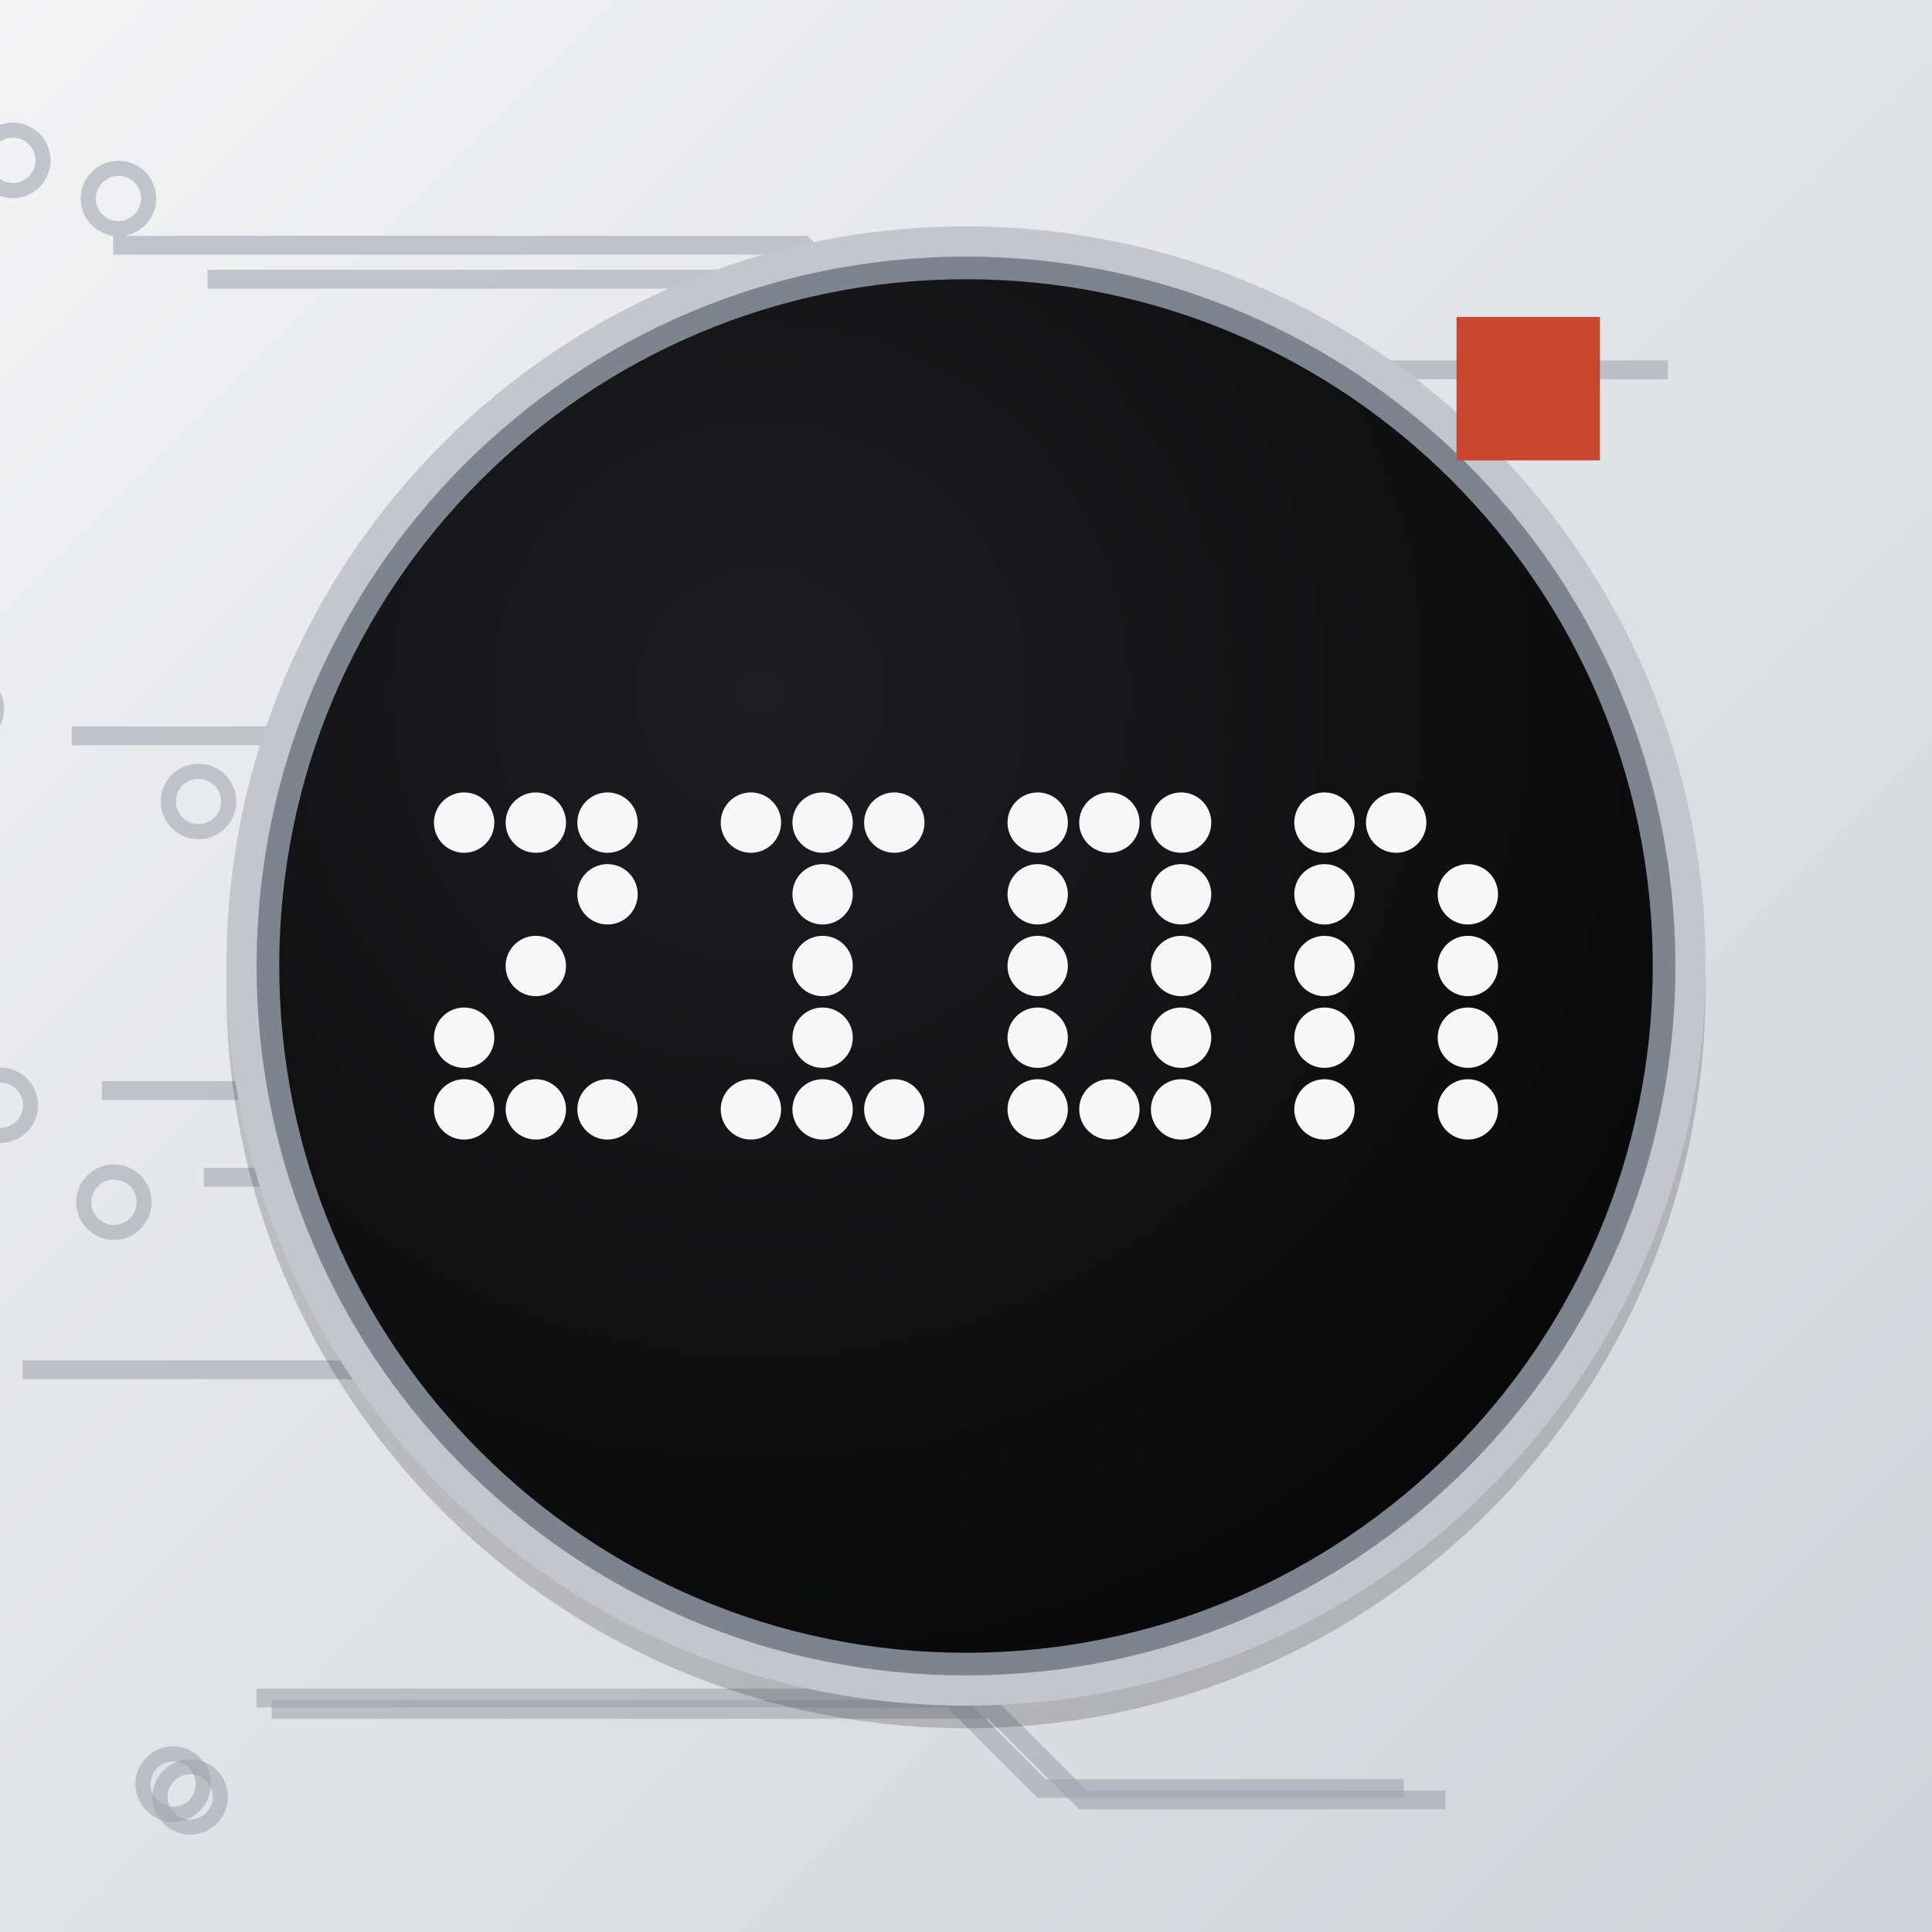
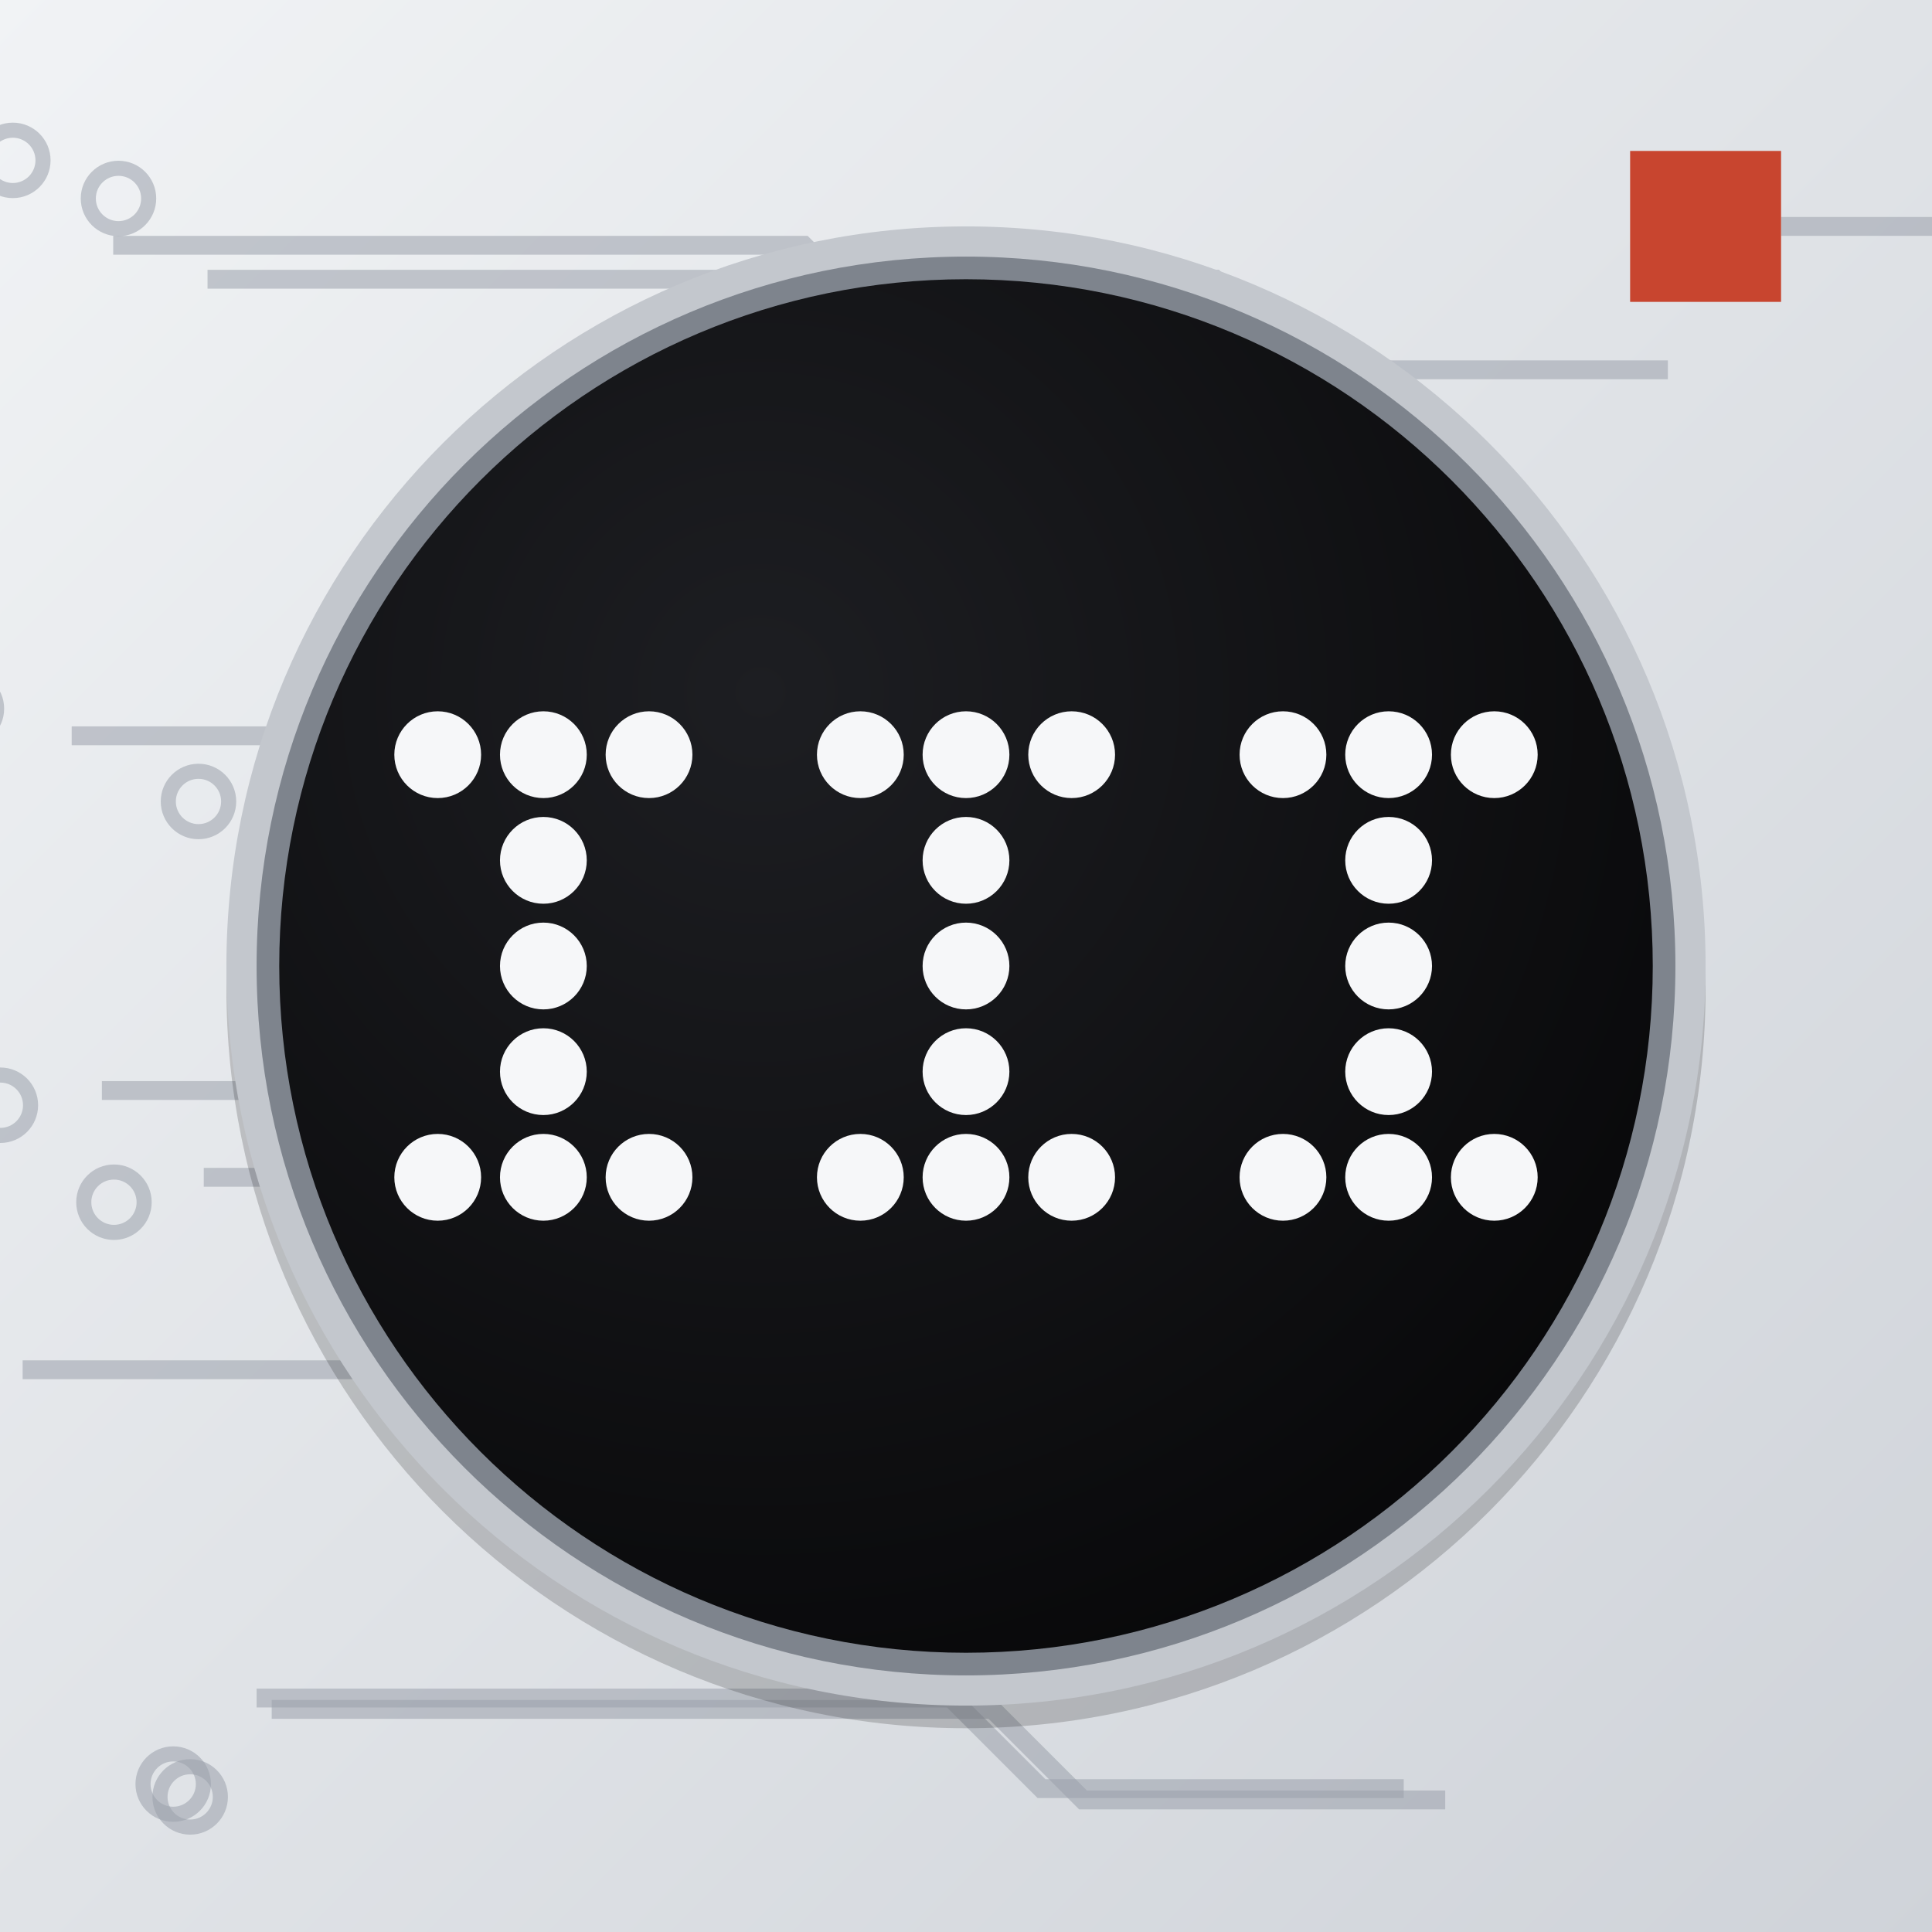
<svg xmlns="http://www.w3.org/2000/svg" viewBox="0 0 512 512">
  <defs>
    <linearGradient id="b" x1="0" y1="0" x2="1" y2="1">
      <stop offset="0" stop-color="#f1f3f5" />
      <stop offset="1" stop-color="#cfd3d9" />
    </linearGradient>
    <radialGradient id="c" cx=".35" cy=".3" r=".9">
      <stop offset="0" stop-color="#1d1e22" />
      <stop offset="1" stop-color="#050506" />
    </radialGradient>
  </defs>
  <rect width="512" height="512" fill="url(#b)" />
  <path d="M19 195H280l24 24H400" fill="none" stroke="#9aa1ab" stroke-width="5" opacity=".55" />
  <circle cx="-8.9" cy="187.8" r="8" fill="none" stroke="#9aa1ab" stroke-width="4" opacity=".55" />
  <path d="M6 363H184l24 24H304" fill="none" stroke="#9aa1ab" stroke-width="5" opacity=".55" />
  <circle cx="-23.4" cy="375.6" r="8" fill="none" stroke="#9aa1ab" stroke-width="4" opacity=".55" />
  <path d="M68 450H252l24 24H372" fill="none" stroke="#9aa1ab" stroke-width="5" opacity=".55" />
  <circle cx="45.9" cy="472.8" r="8" fill="none" stroke="#9aa1ab" stroke-width="4" opacity=".55" />
  <path d="M74 217H248l24 24H368" fill="none" stroke="#9aa1ab" stroke-width="5" opacity=".55" />
  <circle cx="52.6" cy="212.4" r="8" fill="none" stroke="#9aa1ab" stroke-width="4" opacity=".55" />
  <path d="M27 289H196l24 24H316" fill="none" stroke="#9aa1ab" stroke-width="5" opacity=".55" />
  <circle cx="0.1" cy="292.9" r="8" fill="none" stroke="#9aa1ab" stroke-width="4" opacity=".55" />
  <path d="M55 74H322l24 24H442" fill="none" stroke="#9aa1ab" stroke-width="5" opacity=".55" />
  <circle cx="31.4" cy="52.6" r="8" fill="none" stroke="#9aa1ab" stroke-width="4" opacity=".55" />
  <path d="M30 65H213l24 24H333" fill="none" stroke="#9aa1ab" stroke-width="5" opacity=".55" />
  <circle cx="3.4" cy="42.5" r="8" fill="none" stroke="#9aa1ab" stroke-width="4" opacity=".55" />
  <path d="M54 312H229l24 24H349" fill="none" stroke="#9aa1ab" stroke-width="5" opacity=".55" />
  <circle cx="30.2" cy="318.6" r="8" fill="none" stroke="#9aa1ab" stroke-width="4" opacity=".55" />
  <path d="M72 453H263l24 24H383" fill="none" stroke="#9aa1ab" stroke-width="5" opacity=".55" />
  <circle cx="50.4" cy="476.2" r="8" fill="none" stroke="#9aa1ab" stroke-width="4" opacity=".55" />
  <circle cx="256" cy="262" r="196" fill="#000" opacity=".18" />
  <circle cx="256" cy="256" r="196" fill="#c3c7cd" />
  <circle cx="256" cy="256" r="188" fill="#7e848d" />
  <circle cx="256" cy="256" r="182" fill="url(#c)" />
-   <circle cx="123.0" cy="218.0" r="8" fill="#f6f7f9" />
-   <circle cx="142.0" cy="218.0" r="8" fill="#f6f7f9" />
-   <circle cx="161.0" cy="218.0" r="8" fill="#f6f7f9" />
-   <circle cx="199.0" cy="218.0" r="8" fill="#f6f7f9" />
-   <circle cx="218.0" cy="218.0" r="8" fill="#f6f7f9" />
-   <circle cx="237.0" cy="218.0" r="8" fill="#f6f7f9" />
-   <circle cx="275.0" cy="218.0" r="8" fill="#f6f7f9" />
-   <circle cx="294.0" cy="218.0" r="8" fill="#f6f7f9" />
-   <circle cx="313.0" cy="218.0" r="8" fill="#f6f7f9" />
-   <circle cx="351.0" cy="218.0" r="8" fill="#f6f7f9" />
-   <circle cx="370.0" cy="218.0" r="8" fill="#f6f7f9" />
-   <circle cx="161.0" cy="237.0" r="8" fill="#f6f7f9" />
-   <circle cx="218.0" cy="237.0" r="8" fill="#f6f7f9" />
-   <circle cx="275.0" cy="237.0" r="8" fill="#f6f7f9" />
-   <circle cx="313.0" cy="237.0" r="8" fill="#f6f7f9" />
-   <circle cx="351.0" cy="237.0" r="8" fill="#f6f7f9" />
-   <circle cx="389.0" cy="237.0" r="8" fill="#f6f7f9" />
-   <circle cx="142.0" cy="256.0" r="8" fill="#f6f7f9" />
-   <circle cx="218.0" cy="256.0" r="8" fill="#f6f7f9" />
-   <circle cx="275.0" cy="256.0" r="8" fill="#f6f7f9" />
-   <circle cx="313.0" cy="256.0" r="8" fill="#f6f7f9" />
-   <circle cx="351.0" cy="256.0" r="8" fill="#f6f7f9" />
-   <circle cx="389.0" cy="256.0" r="8" fill="#f6f7f9" />
-   <circle cx="123.0" cy="275.0" r="8" fill="#f6f7f9" />
-   <circle cx="218.0" cy="275.0" r="8" fill="#f6f7f9" />
-   <circle cx="275.0" cy="275.0" r="8" fill="#f6f7f9" />
-   <circle cx="313.0" cy="275.0" r="8" fill="#f6f7f9" />
-   <circle cx="351.0" cy="275.0" r="8" fill="#f6f7f9" />
-   <circle cx="389.0" cy="275.0" r="8" fill="#f6f7f9" />
-   <circle cx="123.0" cy="294.0" r="8" fill="#f6f7f9" />
-   <circle cx="142.0" cy="294.0" r="8" fill="#f6f7f9" />
-   <circle cx="161.0" cy="294.0" r="8" fill="#f6f7f9" />
-   <circle cx="199.0" cy="294.0" r="8" fill="#f6f7f9" />
-   <circle cx="218.0" cy="294.0" r="8" fill="#f6f7f9" />
-   <circle cx="237.0" cy="294.0" r="8" fill="#f6f7f9" />
-   <circle cx="275.0" cy="294.0" r="8" fill="#f6f7f9" />
-   <circle cx="294.0" cy="294.0" r="8" fill="#f6f7f9" />
-   <circle cx="313.0" cy="294.0" r="8" fill="#f6f7f9" />
-   <circle cx="351.0" cy="294.0" r="8" fill="#f6f7f9" />
-   <circle cx="389.0" cy="294.0" r="8" fill="#f6f7f9" />
-   <rect x="386" y="84" width="38" height="38" fill="#c8452f" />
+   <circle cx="116.0" cy="200.0" r="11.5" fill="#f6f7f9" />
+   <circle cx="144.0" cy="200.0" r="11.5" fill="#f6f7f9" />
+   <circle cx="172.0" cy="200.0" r="11.5" fill="#f6f7f9" />
+   <circle cx="144.0" cy="228.0" r="11.5" fill="#f6f7f9" />
+   <circle cx="144.0" cy="256.0" r="11.5" fill="#f6f7f9" />
+   <circle cx="144.0" cy="284.0" r="11.5" fill="#f6f7f9" />
+   <circle cx="116.0" cy="312.0" r="11.5" fill="#f6f7f9" />
+   <circle cx="144.0" cy="312.0" r="11.5" fill="#f6f7f9" />
+   <circle cx="172.0" cy="312.0" r="11.5" fill="#f6f7f9" />
+   <circle cx="228.0" cy="200.0" r="11.5" fill="#f6f7f9" />
+   <circle cx="256.0" cy="200.0" r="11.5" fill="#f6f7f9" />
+   <circle cx="284.0" cy="200.0" r="11.5" fill="#f6f7f9" />
+   <circle cx="256.0" cy="228.0" r="11.5" fill="#f6f7f9" />
+   <circle cx="256.0" cy="256.0" r="11.5" fill="#f6f7f9" />
+   <circle cx="256.0" cy="284.0" r="11.5" fill="#f6f7f9" />
+   <circle cx="228.0" cy="312.0" r="11.5" fill="#f6f7f9" />
+   <circle cx="256.0" cy="312.0" r="11.5" fill="#f6f7f9" />
+   <circle cx="284.0" cy="312.0" r="11.5" fill="#f6f7f9" />
+   <circle cx="340.0" cy="200.0" r="11.5" fill="#f6f7f9" />
+   <circle cx="368.0" cy="200.0" r="11.5" fill="#f6f7f9" />
+   <circle cx="396.0" cy="200.0" r="11.5" fill="#f6f7f9" />
+   <circle cx="368.0" cy="228.0" r="11.5" fill="#f6f7f9" />
+   <circle cx="368.0" cy="256.0" r="11.5" fill="#f6f7f9" />
+   <circle cx="368.0" cy="284.0" r="11.5" fill="#f6f7f9" />
+   <circle cx="340.0" cy="312.0" r="11.5" fill="#f6f7f9" />
+   <circle cx="368.0" cy="312.0" r="11.5" fill="#f6f7f9" />
+   <circle cx="396.0" cy="312.0" r="11.5" fill="#f6f7f9" />
+   <path d="M472 60H512" fill="none" stroke="#9aa1ab" stroke-width="5" opacity=".55" />
+   <rect x="432" y="40" width="40" height="40" fill="#c8452f" />
</svg>
